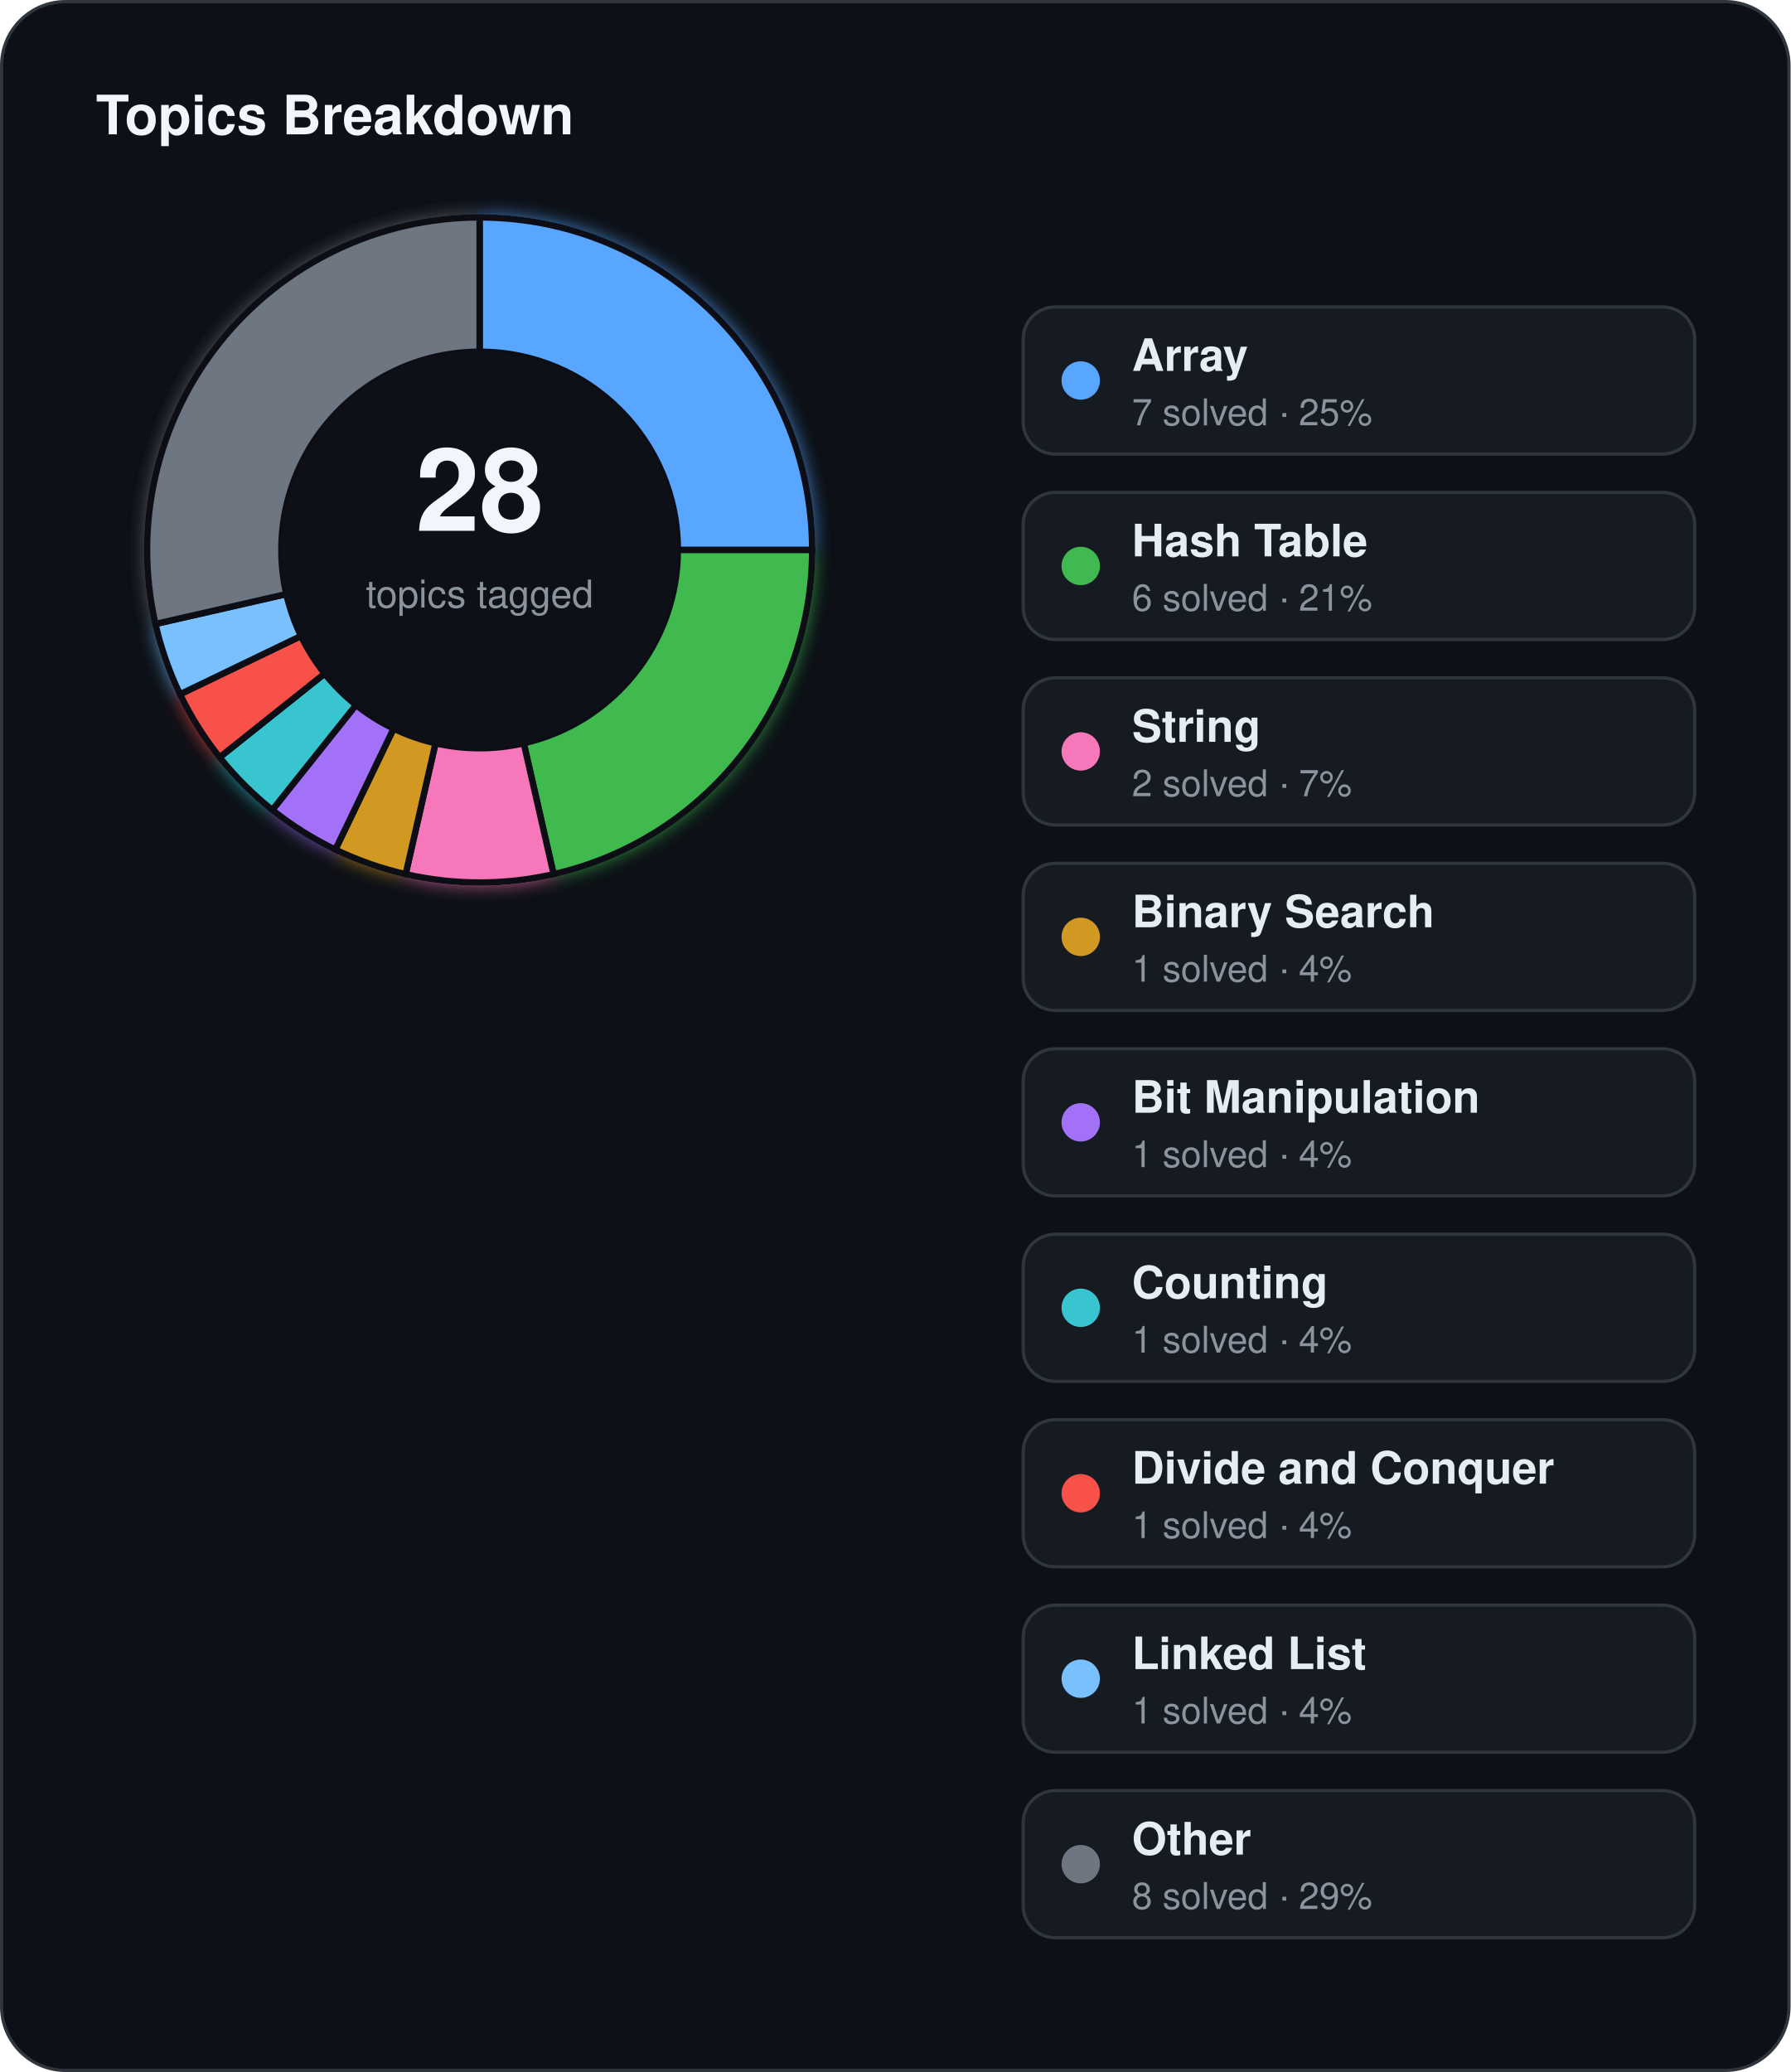
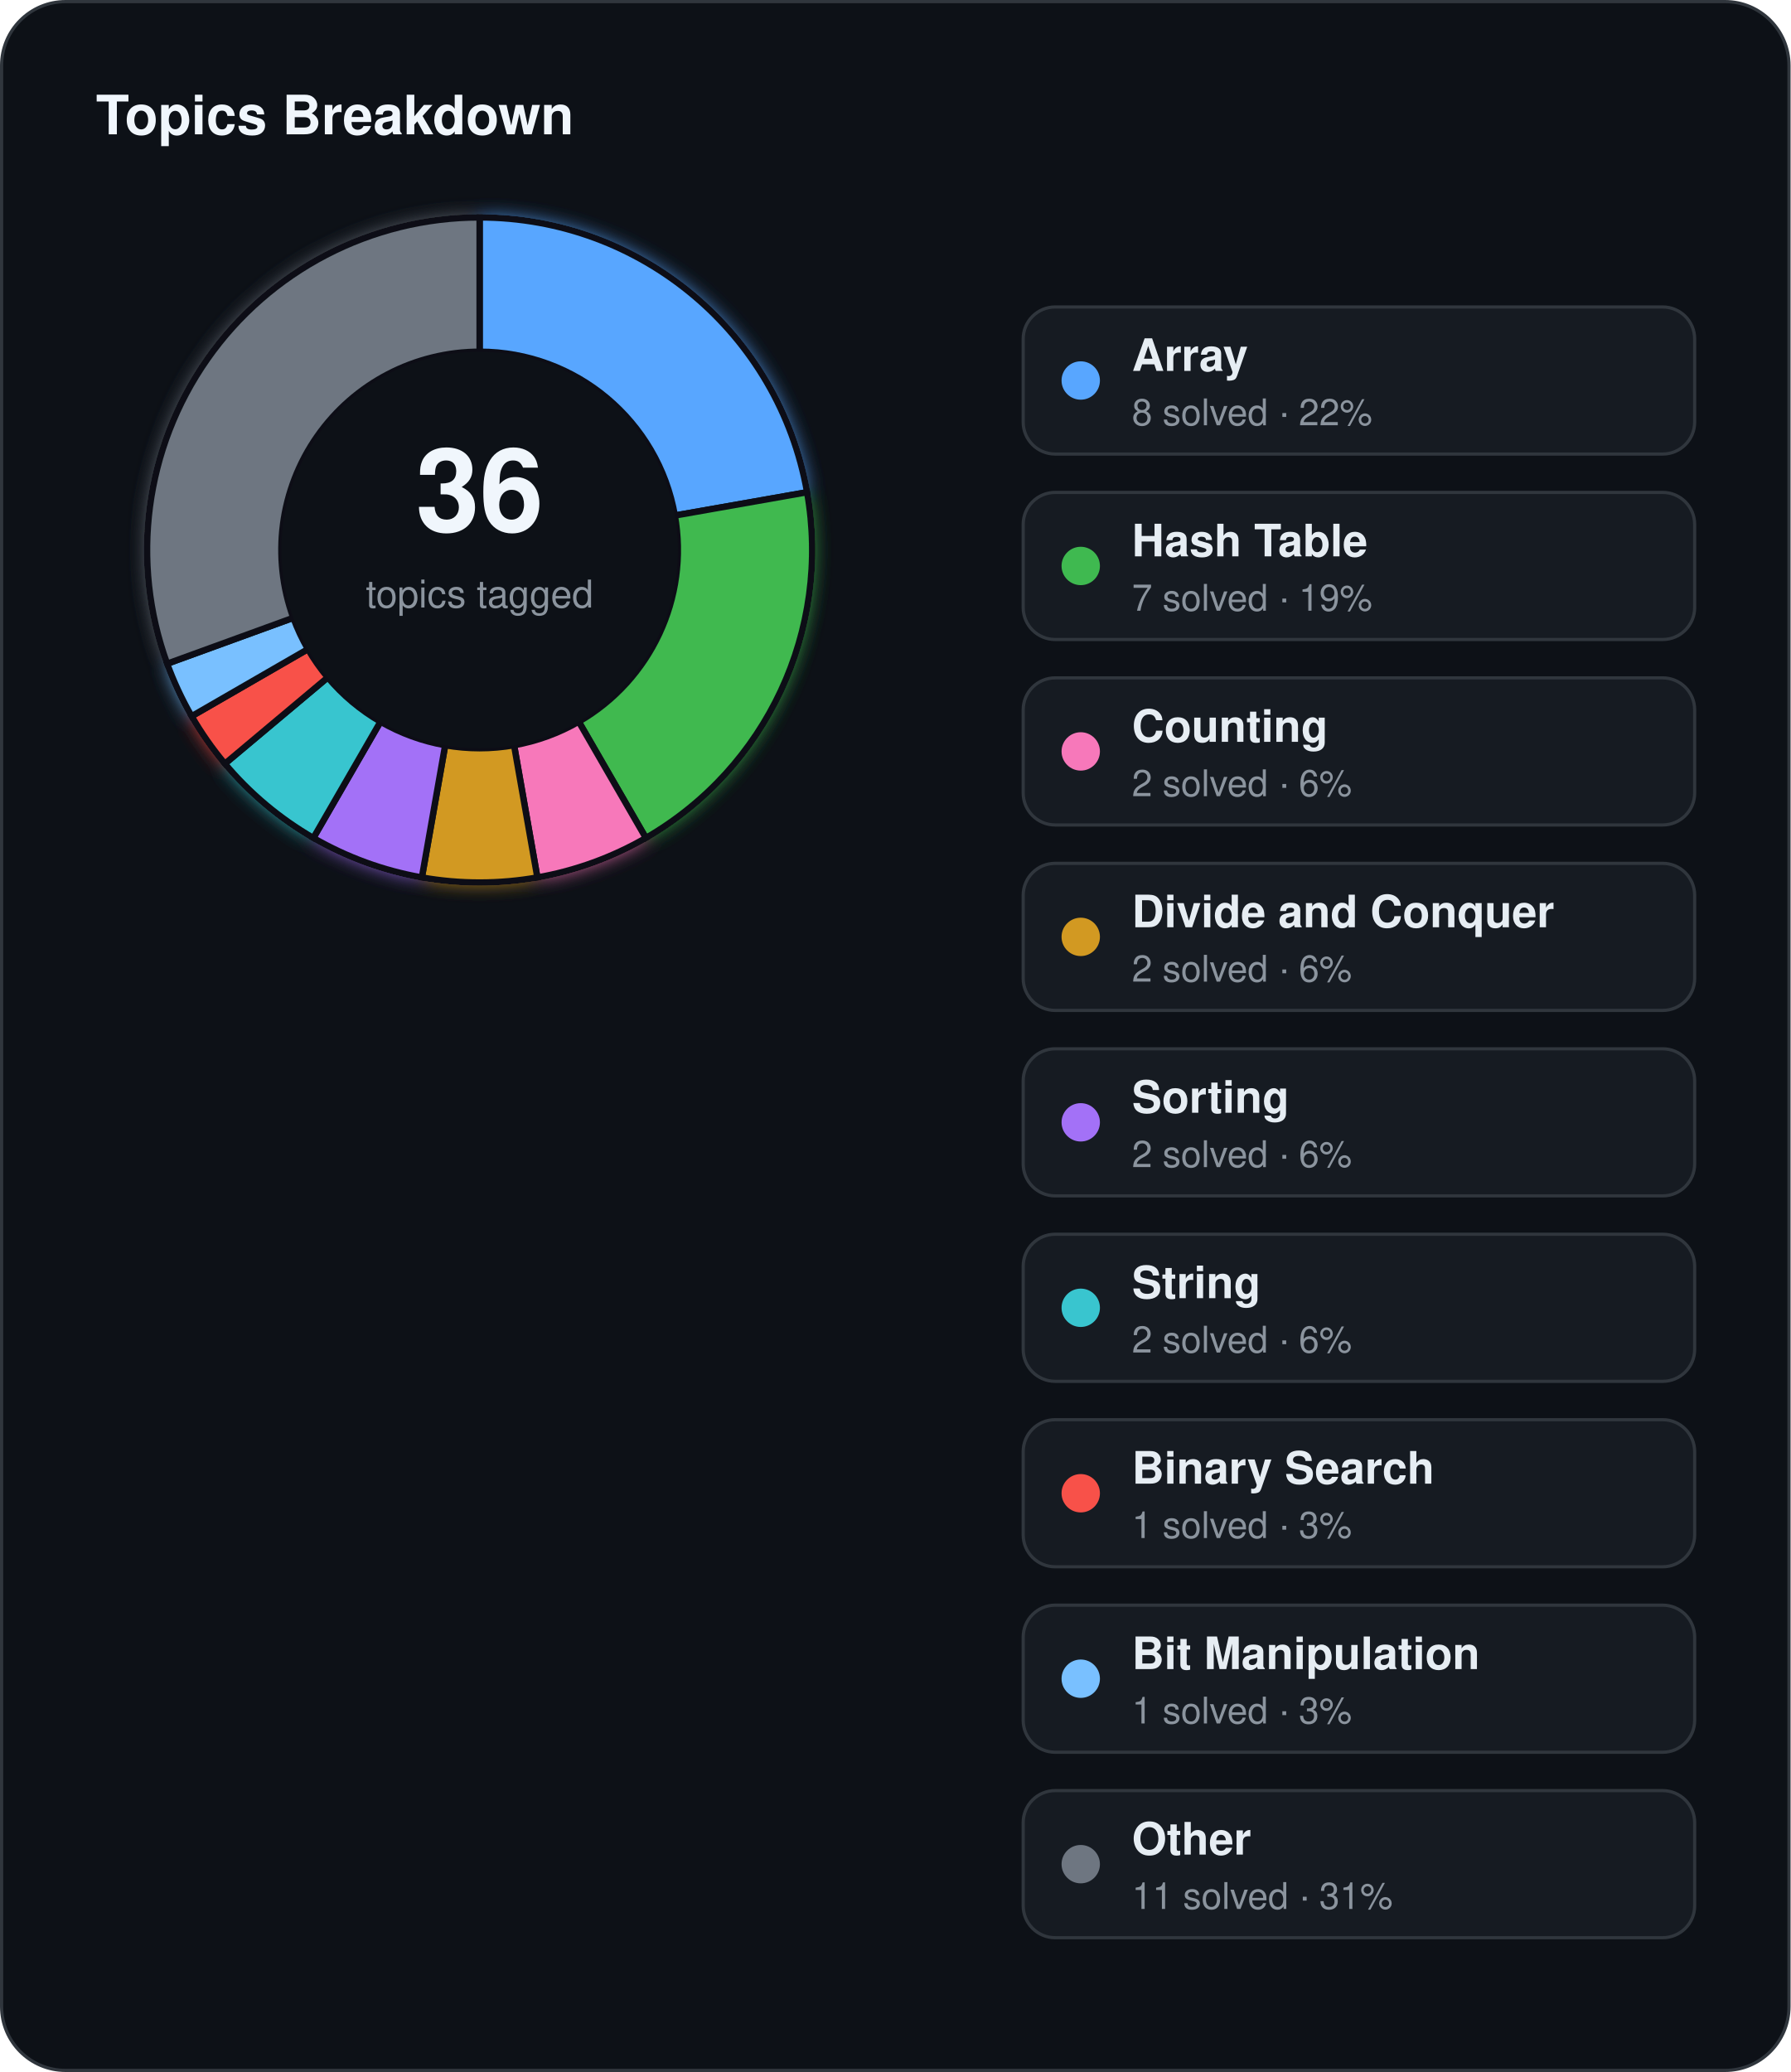
<svg xmlns="http://www.w3.org/2000/svg" width="560" height="648" viewBox="0 0 560 648">
  <defs>
    <filter id="topics-glow" x="-60%" y="-60%" width="220%" height="220%">
      <feGaussianBlur stdDeviation="3" result="blur" />
      <feMerge>
        <feMergeNode in="blur" />
        <feMergeNode in="SourceGraphic" />
      </feMerge>
    </filter>
  </defs>
  <rect x="0.5" y="0.5" width="559" height="647" rx="20" fill="#0d1117" stroke="#30363d" stroke-width="1" />
  <text x="30" y="42" fill="#f0f6fc" font-family="Segoe UI, Helvetica, Arial, sans-serif" font-size="17" font-weight="700">Topics Breakdown</text>
  <g filter="url(#topics-glow)">
-     <path d="M 150.00,68.00 A 104,104 0 0 1 254.00,172.00 L 212.00,172.00 A 62,62 0 0 0 150.00,110.00 Z" fill="#58a6ff" stroke="#0d1117" stroke-width="2" />
-     <path d="M 254.00,172.00 A 104,104 0 0 1 173.14,273.39 L 163.80,232.45 A 62,62 0 0 0 212.00,172.00 Z" fill="#3fb950" stroke="#0d1117" stroke-width="2" />
-     <path d="M 173.14,273.39 A 104,104 0 0 1 126.86,273.39 L 136.20,232.45 A 62,62 0 0 0 163.80,232.45 Z" fill="#f778ba" stroke="#0d1117" stroke-width="2" />
-     <path d="M 126.86,273.39 A 104,104 0 0 1 104.88,265.70 L 123.10,227.86 A 62,62 0 0 0 136.20,232.45 Z" fill="#d29922" stroke="#0d1117" stroke-width="2" />
-     <path d="M 104.88,265.70 A 104,104 0 0 1 85.16,253.31 L 111.34,220.47 A 62,62 0 0 0 123.10,227.86 Z" fill="#a371f7" stroke="#0d1117" stroke-width="2" />
-     <path d="M 85.16,253.31 A 104,104 0 0 1 68.69,236.84 L 101.53,210.66 A 62,62 0 0 0 111.34,220.47 Z" fill="#39c5cf" stroke="#0d1117" stroke-width="2" />
-     <path d="M 68.69,236.84 A 104,104 0 0 1 56.30,217.12 L 94.14,198.90 A 62,62 0 0 0 101.53,210.66 Z" fill="#f85149" stroke="#0d1117" stroke-width="2" />
-     <path d="M 56.30,217.12 A 104,104 0 0 1 48.61,195.14 L 89.55,185.80 A 62,62 0 0 0 94.14,198.90 Z" fill="#79c0ff" stroke="#0d1117" stroke-width="2" />
-     <path d="M 48.61,195.14 A 104,104 0 0 1 150.00,68.00 L 150.00,110.00 A 62,62 0 0 0 89.55,185.80 Z" fill="#6e7681" stroke="#0d1117" stroke-width="2" />
+     <path d="M 150.00,68.00 A 104,104 0 0 1 252.42,153.94 L 211.06,161.23 A 62,62 0 0 0 150.00,110.00 Z" fill="#58a6ff" stroke="#0d1117" stroke-width="2" />
+     <path d="M 252.42,153.94 A 104,104 0 0 1 202.00,262.07 L 181.00,225.69 A 62,62 0 0 0 211.06,161.23 Z" fill="#3fb950" stroke="#0d1117" stroke-width="2" />
+     <path d="M 202.00,262.07 A 104,104 0 0 1 168.06,274.42 L 160.77,233.06 A 62,62 0 0 0 181.00,225.69 Z" fill="#f778ba" stroke="#0d1117" stroke-width="2" />
+     <path d="M 168.06,274.42 A 104,104 0 0 1 131.94,274.42 L 139.23,233.06 A 62,62 0 0 0 160.77,233.06 Z" fill="#d29922" stroke="#0d1117" stroke-width="2" />
+     <path d="M 131.94,274.42 A 104,104 0 0 1 98.00,262.07 L 119.00,225.69 A 62,62 0 0 0 139.23,233.06 Z" fill="#a371f7" stroke="#0d1117" stroke-width="2" />
+     <path d="M 98.00,262.07 A 104,104 0 0 1 70.33,238.85 L 102.51,211.85 A 62,62 0 0 0 119.00,225.69 Z" fill="#39c5cf" stroke="#0d1117" stroke-width="2" />
+     <path d="M 70.33,238.85 A 104,104 0 0 1 59.93,224.00 L 96.31,203.00 A 62,62 0 0 0 102.51,211.85 Z" fill="#f85149" stroke="#0d1117" stroke-width="2" />
+     <path d="M 59.93,224.00 A 104,104 0 0 1 52.27,207.57 L 91.74,193.21 A 62,62 0 0 0 96.31,203.00 Z" fill="#79c0ff" stroke="#0d1117" stroke-width="2" />
+     <path d="M 52.27,207.57 A 104,104 0 0 1 150.00,68.00 L 150.00,110.00 A 62,62 0 0 0 91.74,193.21 Z" fill="#6e7681" stroke="#0d1117" stroke-width="2" />
  </g>
  <circle cx="150" cy="172" r="62" fill="#0d1117" />
-   <text x="150" y="166" text-anchor="middle" fill="#f0f6fc" font-family="Segoe UI, Helvetica, Arial, sans-serif" font-size="36" font-weight="700">28</text>
+   <text x="150" y="166" text-anchor="middle" fill="#f0f6fc" font-family="Segoe UI, Helvetica, Arial, sans-serif" font-size="36" font-weight="700">36</text>
  <text x="150" y="190" text-anchor="middle" fill="#8b949e" font-family="Segoe UI, Helvetica, Arial, sans-serif" font-size="12">topics tagged</text>
  <rect x="320" y="96" width="210" height="46" rx="10" fill="#161b22" stroke="#30363d" stroke-width="1" />
  <circle cx="338" cy="119" r="6" fill="#58a6ff" />
  <text x="354" y="116" fill="#e6edf3" font-family="Segoe UI, Helvetica, Arial, sans-serif" font-size="14" font-weight="600">Array</text>
-   <text x="354" y="133" fill="#8b949e" font-family="Segoe UI, Helvetica, Arial, sans-serif" font-size="11.5">7 solved · 25%</text>
+   <text x="354" y="133" fill="#8b949e" font-family="Segoe UI, Helvetica, Arial, sans-serif" font-size="11.5">8 solved · 22%</text>
  <rect x="320" y="154" width="210" height="46" rx="10" fill="#161b22" stroke="#30363d" stroke-width="1" />
  <circle cx="338" cy="177" r="6" fill="#3fb950" />
  <text x="354" y="174" fill="#e6edf3" font-family="Segoe UI, Helvetica, Arial, sans-serif" font-size="14" font-weight="600">Hash Table</text>
-   <text x="354" y="191" fill="#8b949e" font-family="Segoe UI, Helvetica, Arial, sans-serif" font-size="11.5">6 solved · 21%</text>
+   <text x="354" y="191" fill="#8b949e" font-family="Segoe UI, Helvetica, Arial, sans-serif" font-size="11.5">7 solved · 19%</text>
  <rect x="320" y="212" width="210" height="46" rx="10" fill="#161b22" stroke="#30363d" stroke-width="1" />
  <circle cx="338" cy="235" r="6" fill="#f778ba" />
-   <text x="354" y="232" fill="#e6edf3" font-family="Segoe UI, Helvetica, Arial, sans-serif" font-size="14" font-weight="600">String</text>
-   <text x="354" y="249" fill="#8b949e" font-family="Segoe UI, Helvetica, Arial, sans-serif" font-size="11.5">2 solved · 7%</text>
+   <text x="354" y="232" fill="#e6edf3" font-family="Segoe UI, Helvetica, Arial, sans-serif" font-size="14" font-weight="600">Counting</text>
+   <text x="354" y="249" fill="#8b949e" font-family="Segoe UI, Helvetica, Arial, sans-serif" font-size="11.5">2 solved · 6%</text>
  <rect x="320" y="270" width="210" height="46" rx="10" fill="#161b22" stroke="#30363d" stroke-width="1" />
  <circle cx="338" cy="293" r="6" fill="#d29922" />
-   <text x="354" y="290" fill="#e6edf3" font-family="Segoe UI, Helvetica, Arial, sans-serif" font-size="14" font-weight="600">Binary Search</text>
-   <text x="354" y="307" fill="#8b949e" font-family="Segoe UI, Helvetica, Arial, sans-serif" font-size="11.5">1 solved · 4%</text>
+   <text x="354" y="290" fill="#e6edf3" font-family="Segoe UI, Helvetica, Arial, sans-serif" font-size="14" font-weight="600">Divide and Conquer</text>
+   <text x="354" y="307" fill="#8b949e" font-family="Segoe UI, Helvetica, Arial, sans-serif" font-size="11.5">2 solved · 6%</text>
  <rect x="320" y="328" width="210" height="46" rx="10" fill="#161b22" stroke="#30363d" stroke-width="1" />
  <circle cx="338" cy="351" r="6" fill="#a371f7" />
-   <text x="354" y="348" fill="#e6edf3" font-family="Segoe UI, Helvetica, Arial, sans-serif" font-size="14" font-weight="600">Bit Manipulation</text>
-   <text x="354" y="365" fill="#8b949e" font-family="Segoe UI, Helvetica, Arial, sans-serif" font-size="11.5">1 solved · 4%</text>
+   <text x="354" y="348" fill="#e6edf3" font-family="Segoe UI, Helvetica, Arial, sans-serif" font-size="14" font-weight="600">Sorting</text>
+   <text x="354" y="365" fill="#8b949e" font-family="Segoe UI, Helvetica, Arial, sans-serif" font-size="11.5">2 solved · 6%</text>
  <rect x="320" y="386" width="210" height="46" rx="10" fill="#161b22" stroke="#30363d" stroke-width="1" />
  <circle cx="338" cy="409" r="6" fill="#39c5cf" />
-   <text x="354" y="406" fill="#e6edf3" font-family="Segoe UI, Helvetica, Arial, sans-serif" font-size="14" font-weight="600">Counting</text>
-   <text x="354" y="423" fill="#8b949e" font-family="Segoe UI, Helvetica, Arial, sans-serif" font-size="11.5">1 solved · 4%</text>
+   <text x="354" y="406" fill="#e6edf3" font-family="Segoe UI, Helvetica, Arial, sans-serif" font-size="14" font-weight="600">String</text>
+   <text x="354" y="423" fill="#8b949e" font-family="Segoe UI, Helvetica, Arial, sans-serif" font-size="11.5">2 solved · 6%</text>
  <rect x="320" y="444" width="210" height="46" rx="10" fill="#161b22" stroke="#30363d" stroke-width="1" />
  <circle cx="338" cy="467" r="6" fill="#f85149" />
-   <text x="354" y="464" fill="#e6edf3" font-family="Segoe UI, Helvetica, Arial, sans-serif" font-size="14" font-weight="600">Divide and Conquer</text>
-   <text x="354" y="481" fill="#8b949e" font-family="Segoe UI, Helvetica, Arial, sans-serif" font-size="11.5">1 solved · 4%</text>
+   <text x="354" y="464" fill="#e6edf3" font-family="Segoe UI, Helvetica, Arial, sans-serif" font-size="14" font-weight="600">Binary Search</text>
+   <text x="354" y="481" fill="#8b949e" font-family="Segoe UI, Helvetica, Arial, sans-serif" font-size="11.5">1 solved · 3%</text>
  <rect x="320" y="502" width="210" height="46" rx="10" fill="#161b22" stroke="#30363d" stroke-width="1" />
  <circle cx="338" cy="525" r="6" fill="#79c0ff" />
-   <text x="354" y="522" fill="#e6edf3" font-family="Segoe UI, Helvetica, Arial, sans-serif" font-size="14" font-weight="600">Linked List</text>
-   <text x="354" y="539" fill="#8b949e" font-family="Segoe UI, Helvetica, Arial, sans-serif" font-size="11.5">1 solved · 4%</text>
+   <text x="354" y="522" fill="#e6edf3" font-family="Segoe UI, Helvetica, Arial, sans-serif" font-size="14" font-weight="600">Bit Manipulation</text>
+   <text x="354" y="539" fill="#8b949e" font-family="Segoe UI, Helvetica, Arial, sans-serif" font-size="11.5">1 solved · 3%</text>
  <rect x="320" y="560" width="210" height="46" rx="10" fill="#161b22" stroke="#30363d" stroke-width="1" />
  <circle cx="338" cy="583" r="6" fill="#6e7681" />
  <text x="354" y="580" fill="#e6edf3" font-family="Segoe UI, Helvetica, Arial, sans-serif" font-size="14" font-weight="600">Other</text>
-   <text x="354" y="597" fill="#8b949e" font-family="Segoe UI, Helvetica, Arial, sans-serif" font-size="11.5">8 solved · 29%</text>
+   <text x="354" y="597" fill="#8b949e" font-family="Segoe UI, Helvetica, Arial, sans-serif" font-size="11.5">11 solved · 31%</text>
</svg>
